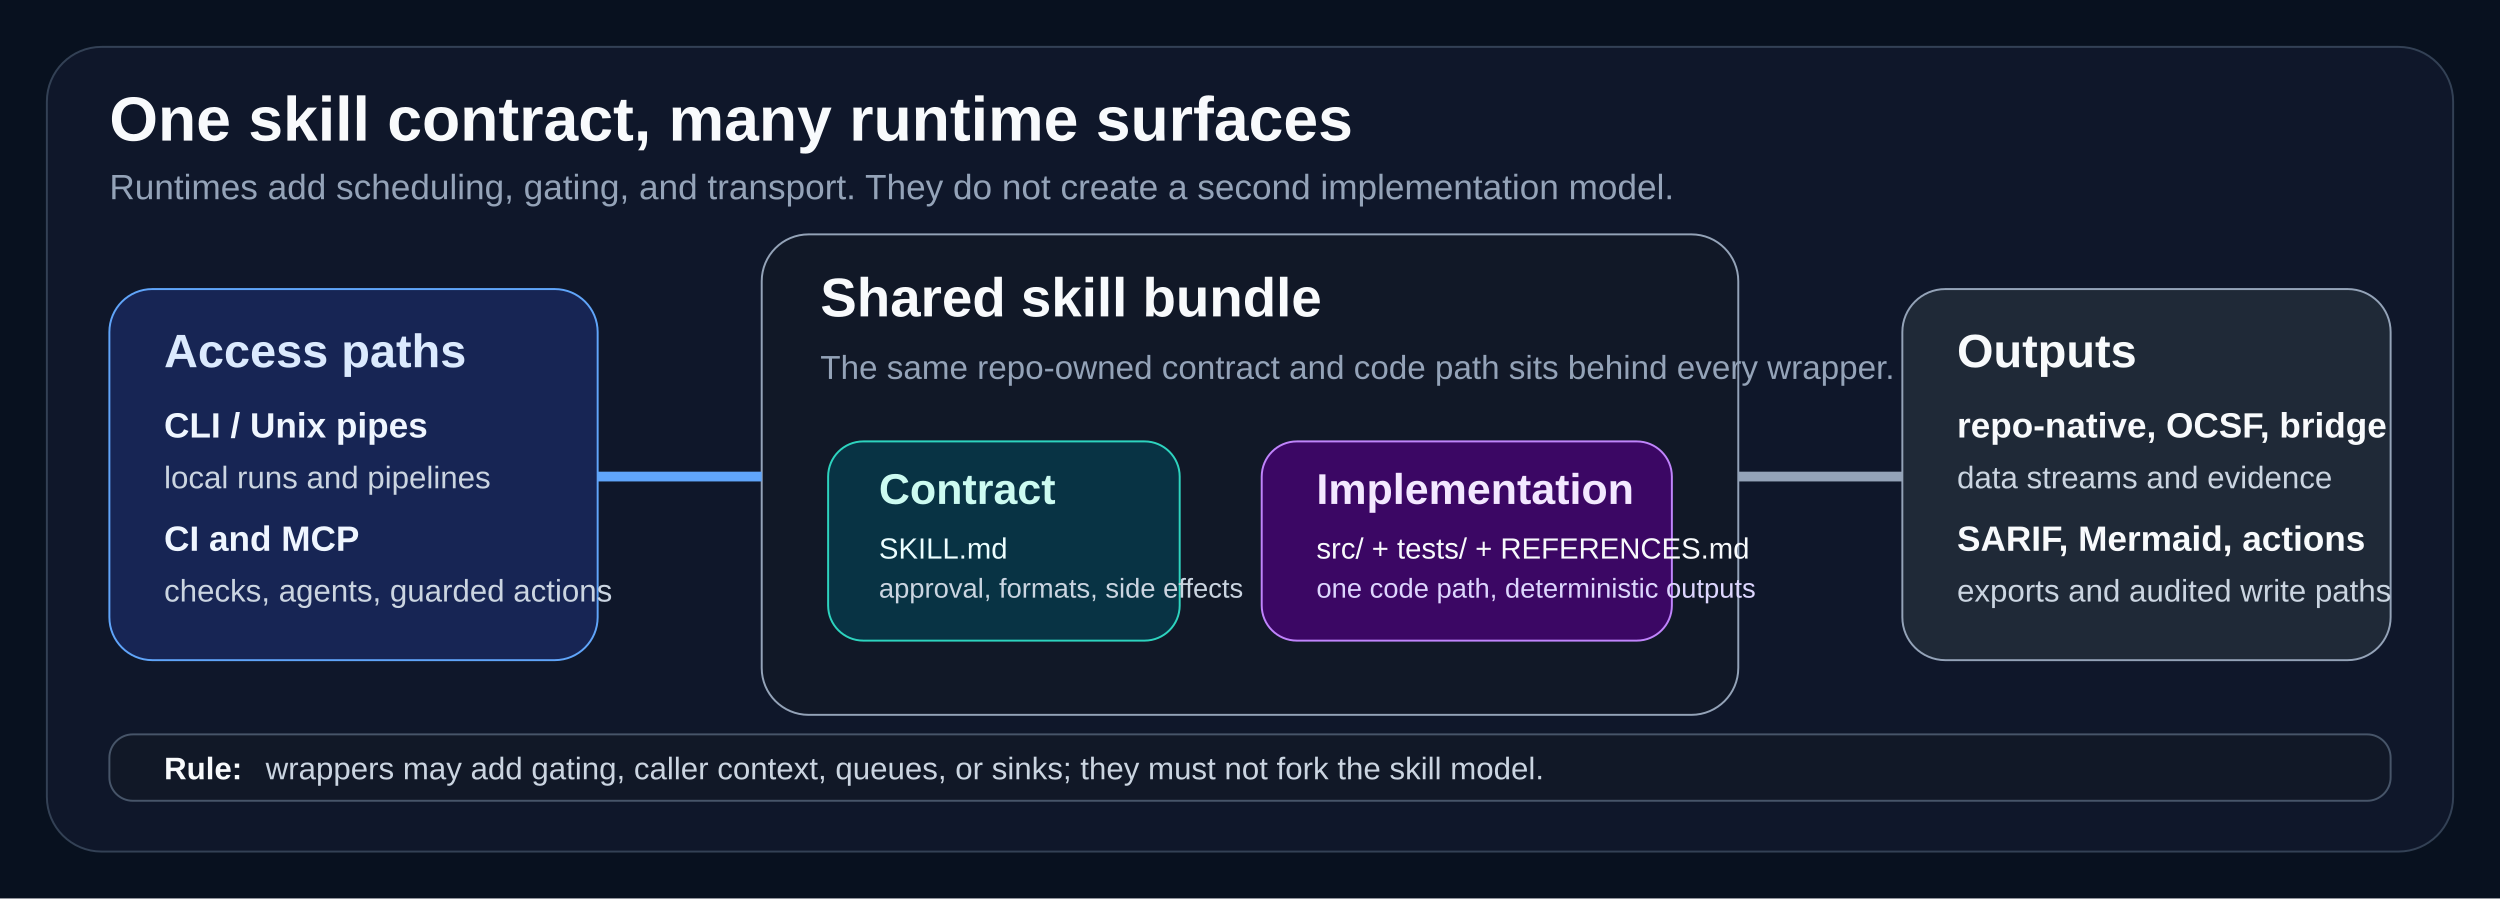
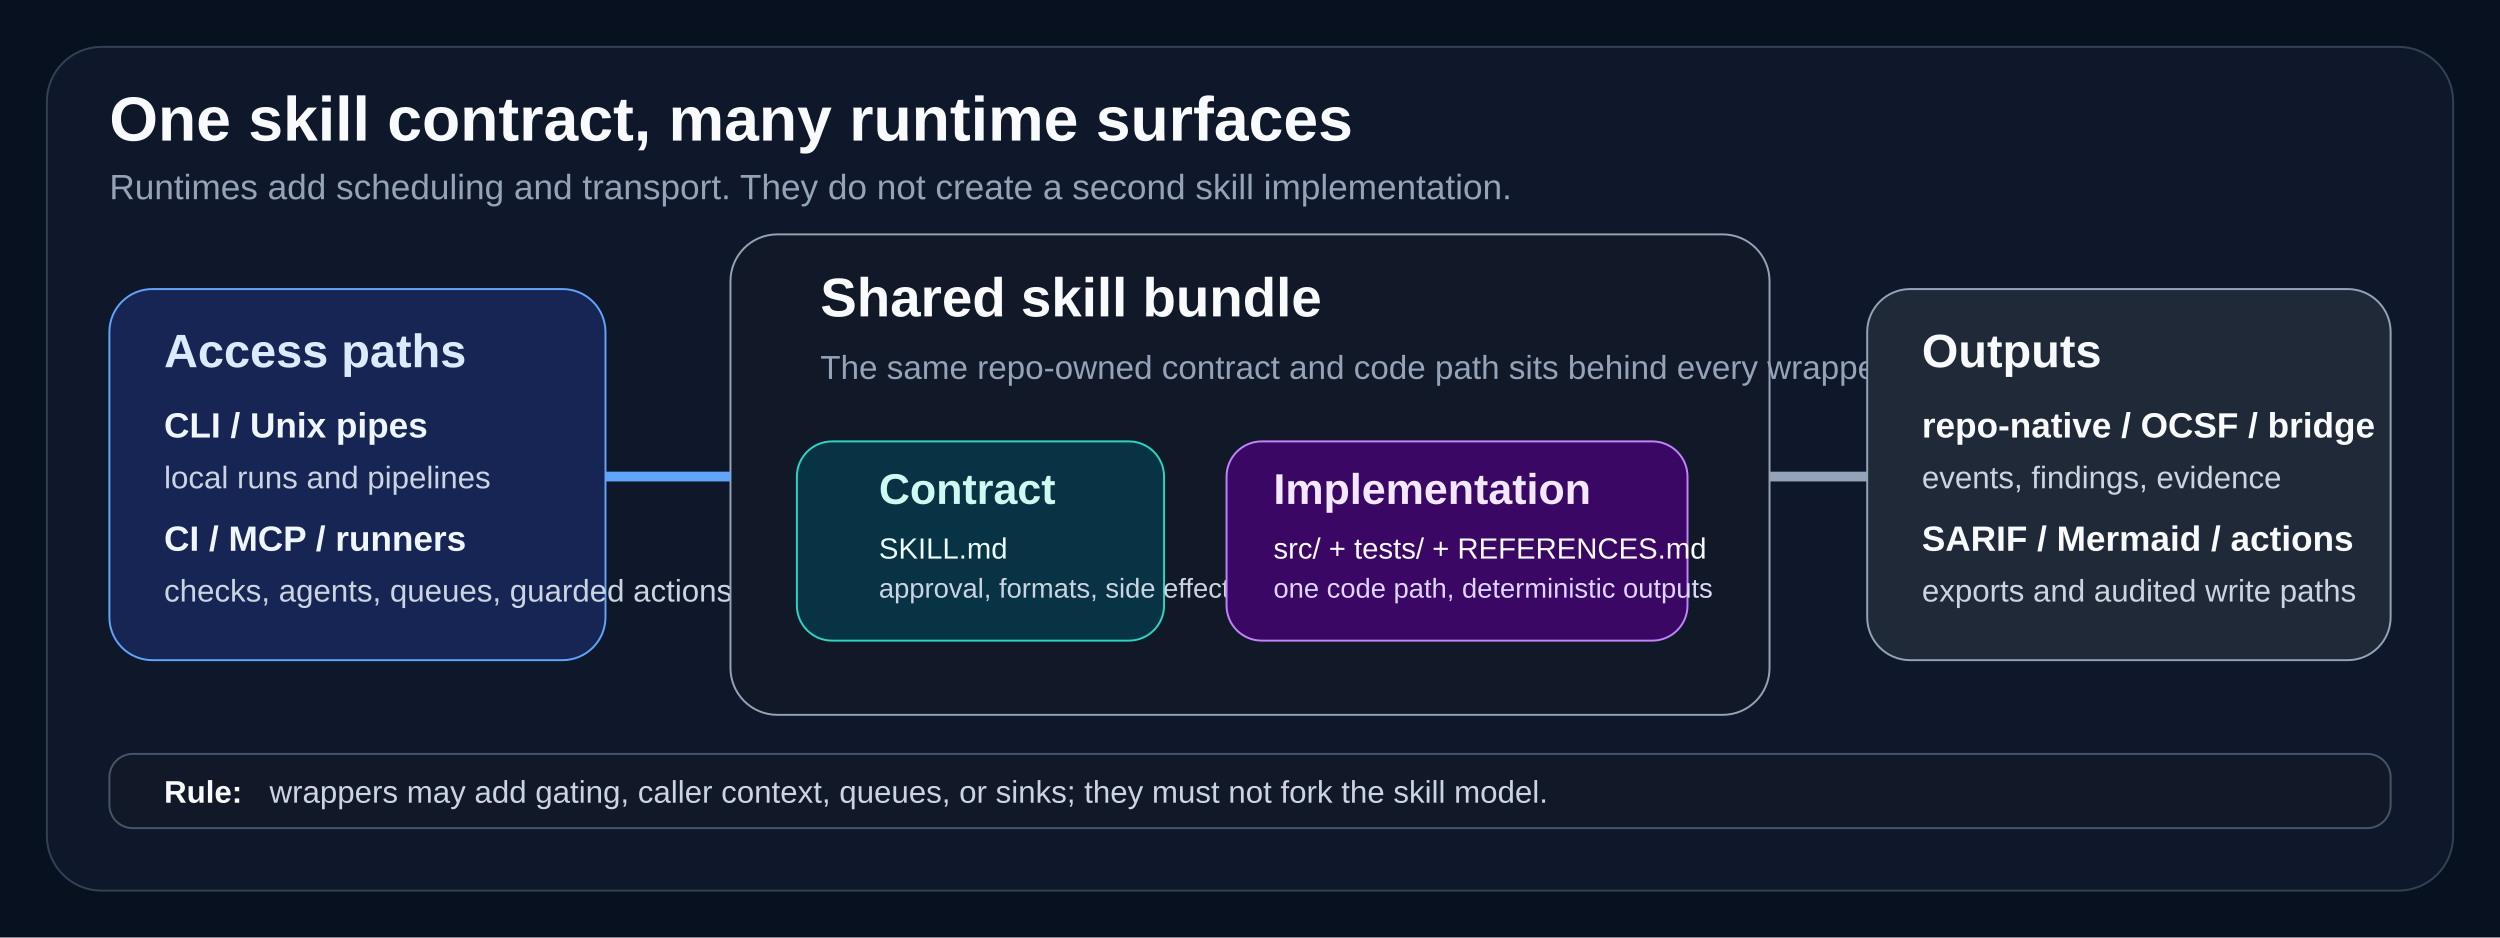
- <svg xmlns="http://www.w3.org/2000/svg" width="1280" height="460" viewBox="0 0 1280 460" role="img" aria-labelledby="title desc">
-   <rect width="1280" height="460" fill="#08111f" />
-   <rect x="24" y="24" width="1232" height="412" rx="28" fill="#0f172a" stroke="#334155" />
+ <svg xmlns="http://www.w3.org/2000/svg" width="1280" height="480" viewBox="0 0 1280 480" role="img" aria-labelledby="title desc">
+   <rect width="1280" height="480" fill="#08111f" />
+   <rect x="24" y="24" width="1232" height="432" rx="28" fill="#0f172a" stroke="#334155" />
  <g font-family="Arial, sans-serif">
    <text x="56" y="72" fill="#f8fafc" font-size="32" font-weight="700">One skill contract, many runtime surfaces</text>
-     <text x="56" y="102" fill="#94a3b8" font-size="18">Runtimes add scheduling, gating, and transport. They do not create a second implementation model.</text>
-     <rect x="56" y="148" width="250" height="190" rx="22" fill="#172554" stroke="#60a5fa" />
+     <text x="56" y="102" fill="#94a3b8" font-size="18">Runtimes add scheduling and transport. They do not create a second skill implementation.</text>
+     <rect x="56" y="148" width="254" height="190" rx="22" fill="#172554" stroke="#60a5fa" />
    <text x="84" y="188" fill="#dbeafe" font-size="24" font-weight="700">Access paths</text>
    <text x="84" y="224" fill="#eff6ff" font-size="18" font-weight="700">CLI / Unix pipes</text>
    <text x="84" y="250" fill="#cbd5e1" font-size="16">local runs and pipelines</text>
-     <text x="84" y="282" fill="#eff6ff" font-size="18" font-weight="700">CI and MCP</text>
-     <text x="84" y="308" fill="#cbd5e1" font-size="16">checks, agents, guarded actions</text>
-     <rect x="390" y="120" width="500" height="246" rx="24" fill="#111827" stroke="#94a3b8" />
+     <text x="84" y="282" fill="#eff6ff" font-size="18" font-weight="700">CI / MCP / runners</text>
+     <text x="84" y="308" fill="#cbd5e1" font-size="16">checks, agents, queues, guarded actions</text>
+     <rect x="374" y="120" width="532" height="246" rx="24" fill="#111827" stroke="#94a3b8" />
    <text x="420" y="162" fill="#f8fafc" font-size="28" font-weight="700">Shared skill bundle</text>
    <text x="420" y="194" fill="#94a3b8" font-size="17">The same repo-owned contract and code path sits behind every wrapper.</text>
-     <rect x="424" y="226" width="180" height="102" rx="18" fill="#083344" stroke="#2dd4bf" />
+     <rect x="408" y="226" width="188" height="102" rx="18" fill="#083344" stroke="#2dd4bf" />
    <text x="450" y="258" fill="#ccfbf1" font-size="22" font-weight="700">Contract</text>
    <text x="450" y="286" fill="#ecfeff" font-size="15">SKILL.md</text>
    <text x="450" y="306" fill="#cbd5e1" font-size="14">approval, formats, side effects</text>
-     <rect x="646" y="226" width="210" height="102" rx="18" fill="#3b0764" stroke="#c084fc" />
-     <text x="674" y="258" fill="#f3e8ff" font-size="22" font-weight="700">Implementation</text>
-     <text x="674" y="286" fill="#f8fafc" font-size="15">src/ + tests/ + REFERENCES.md</text>
-     <text x="674" y="306" fill="#ddd6fe" font-size="14">one code path, deterministic outputs</text>
-     <rect x="974" y="148" width="250" height="190" rx="22" fill="#1f2937" stroke="#94a3b8" />
-     <text x="1002" y="188" fill="#f8fafc" font-size="24" font-weight="700">Outputs</text>
-     <text x="1002" y="224" fill="#f8fafc" font-size="18" font-weight="700">repo-native, OCSF, bridge</text>
-     <text x="1002" y="250" fill="#cbd5e1" font-size="16">data streams and evidence</text>
-     <text x="1002" y="282" fill="#f8fafc" font-size="18" font-weight="700">SARIF, Mermaid, actions</text>
-     <text x="1002" y="308" fill="#cbd5e1" font-size="16">exports and audited write paths</text>
-     <path d="M306 244 L390 244" stroke="#60a5fa" stroke-width="5" fill="none" />
-     <path d="M890 244 L974 244" stroke="#94a3b8" stroke-width="5" fill="none" />
-     <rect x="56" y="376" width="1168" height="34" rx="12" fill="#111827" stroke="#475569" />
-     <text x="84" y="399" fill="#f8fafc" font-size="16" font-weight="700">Rule:</text>
-     <text x="136" y="399" fill="#cbd5e1" font-size="16">wrappers may add gating, caller context, queues, or sinks; they must not fork the skill model.</text>
+     <rect x="628" y="226" width="236" height="102" rx="18" fill="#3b0764" stroke="#c084fc" />
+     <text x="652" y="258" fill="#f3e8ff" font-size="22" font-weight="700">Implementation</text>
+     <text x="652" y="286" fill="#f8fafc" font-size="15">src/ + tests/ + REFERENCES.md</text>
+     <text x="652" y="306" fill="#ddd6fe" font-size="14">one code path, deterministic outputs</text>
+     <rect x="956" y="148" width="268" height="190" rx="22" fill="#1f2937" stroke="#94a3b8" />
+     <text x="984" y="188" fill="#f8fafc" font-size="24" font-weight="700">Outputs</text>
+     <text x="984" y="224" fill="#f8fafc" font-size="18" font-weight="700">repo-native / OCSF / bridge</text>
+     <text x="984" y="250" fill="#cbd5e1" font-size="16">events, findings, evidence</text>
+     <text x="984" y="282" fill="#f8fafc" font-size="18" font-weight="700">SARIF / Mermaid / actions</text>
+     <text x="984" y="308" fill="#cbd5e1" font-size="16">exports and audited write paths</text>
+     <path d="M310 244 L374 244" stroke="#60a5fa" stroke-width="5" fill="none" />
+     <path d="M906 244 L956 244" stroke="#94a3b8" stroke-width="5" fill="none" />
+     <rect x="56" y="386" width="1168" height="38" rx="12" fill="#111827" stroke="#475569" />
+     <text x="84" y="411" fill="#f8fafc" font-size="16" font-weight="700">Rule:</text>
+     <text x="138" y="411" fill="#cbd5e1" font-size="16">wrappers may add gating, caller context, queues, or sinks; they must not fork the skill model.</text>
  </g>
</svg>
